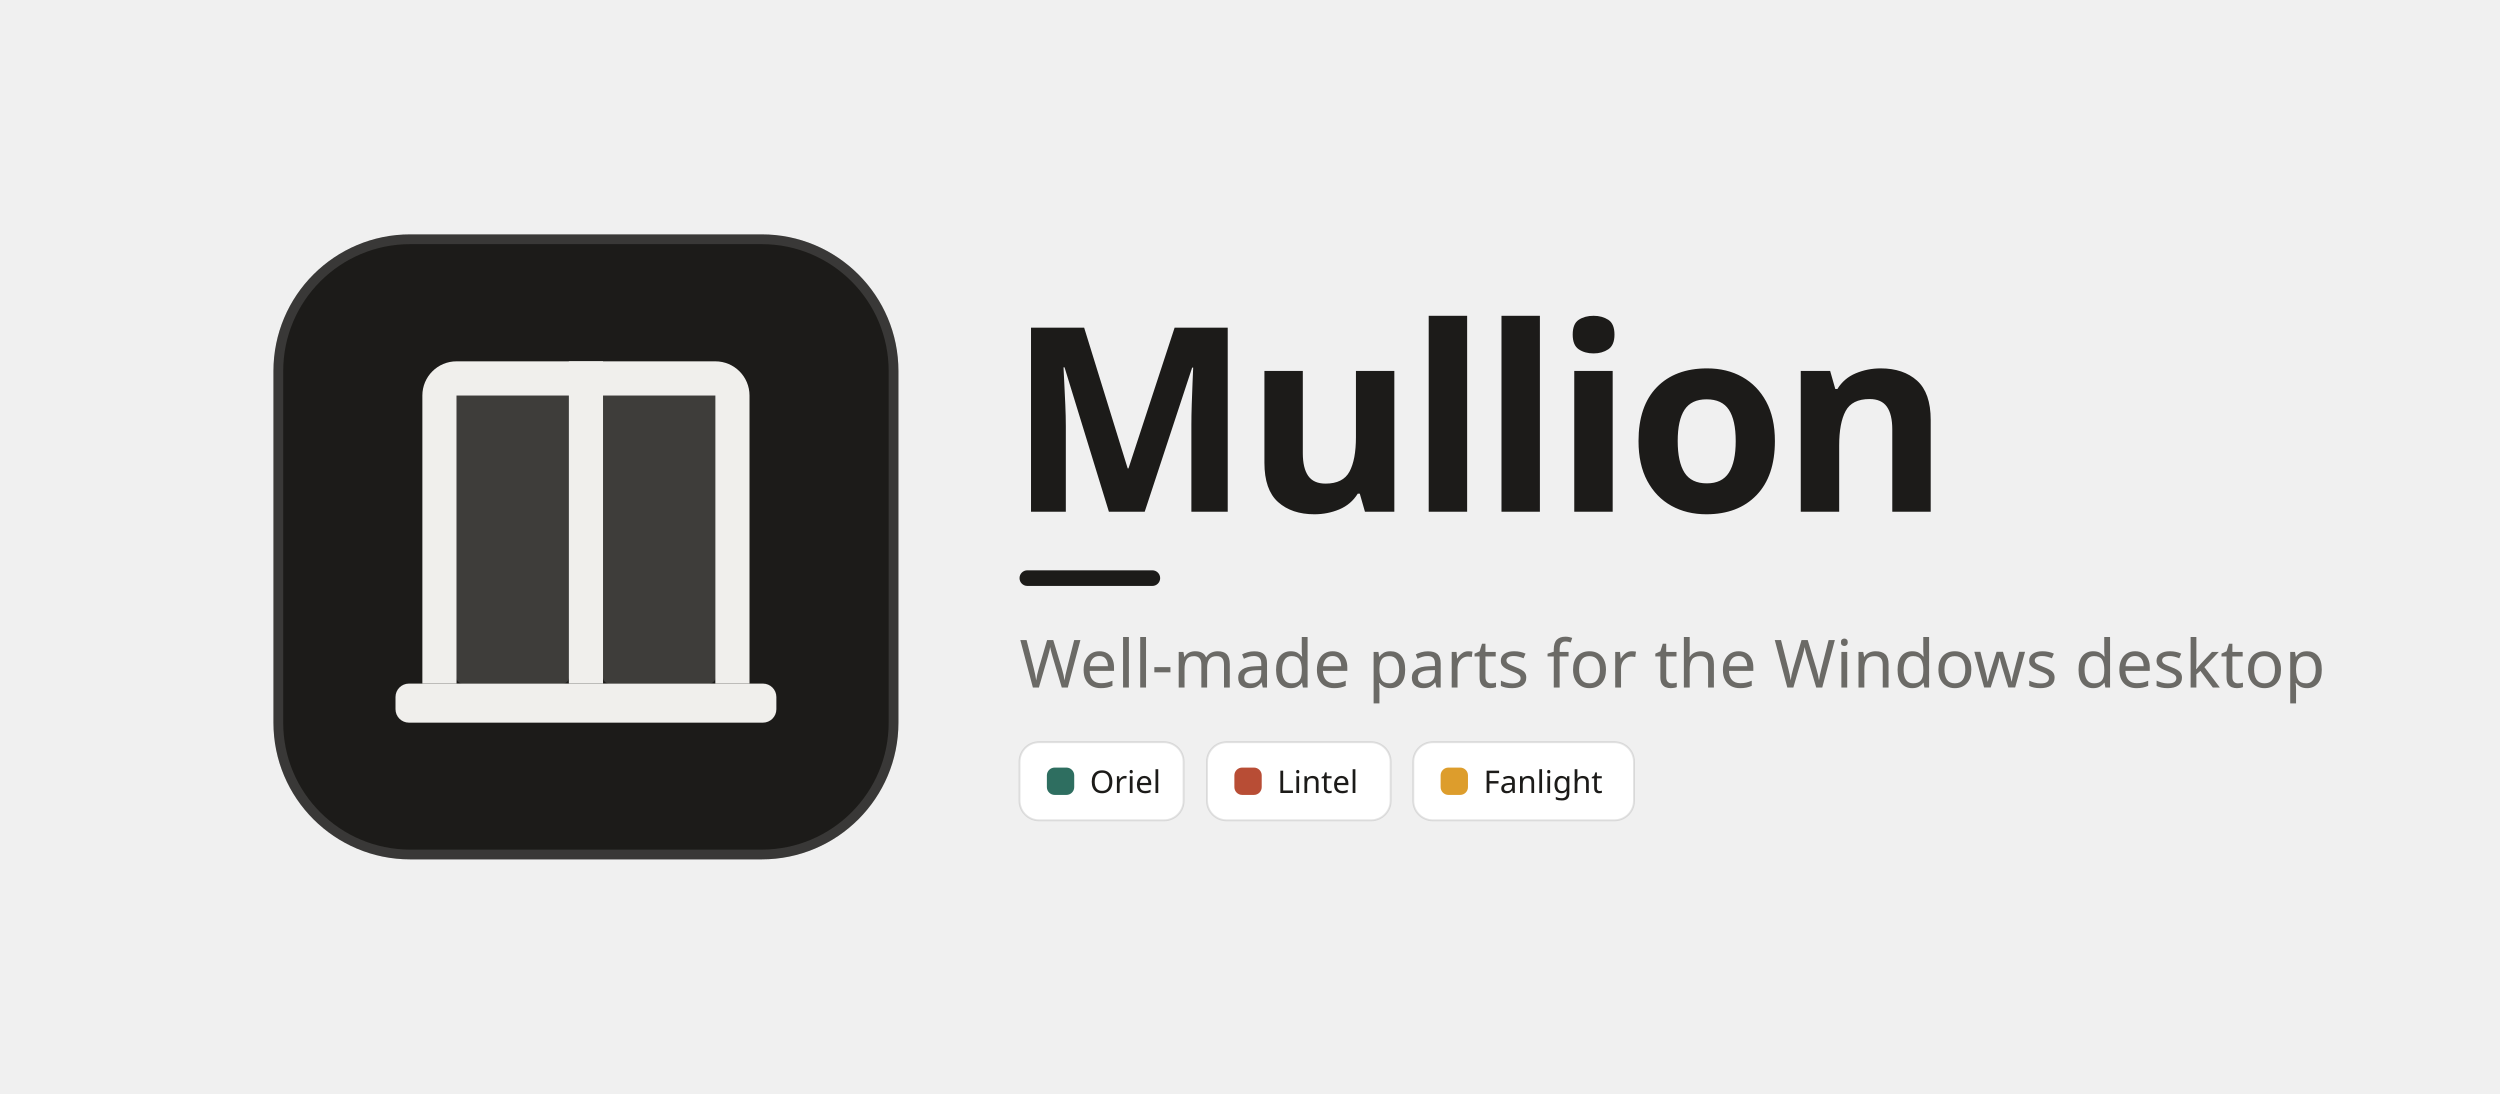
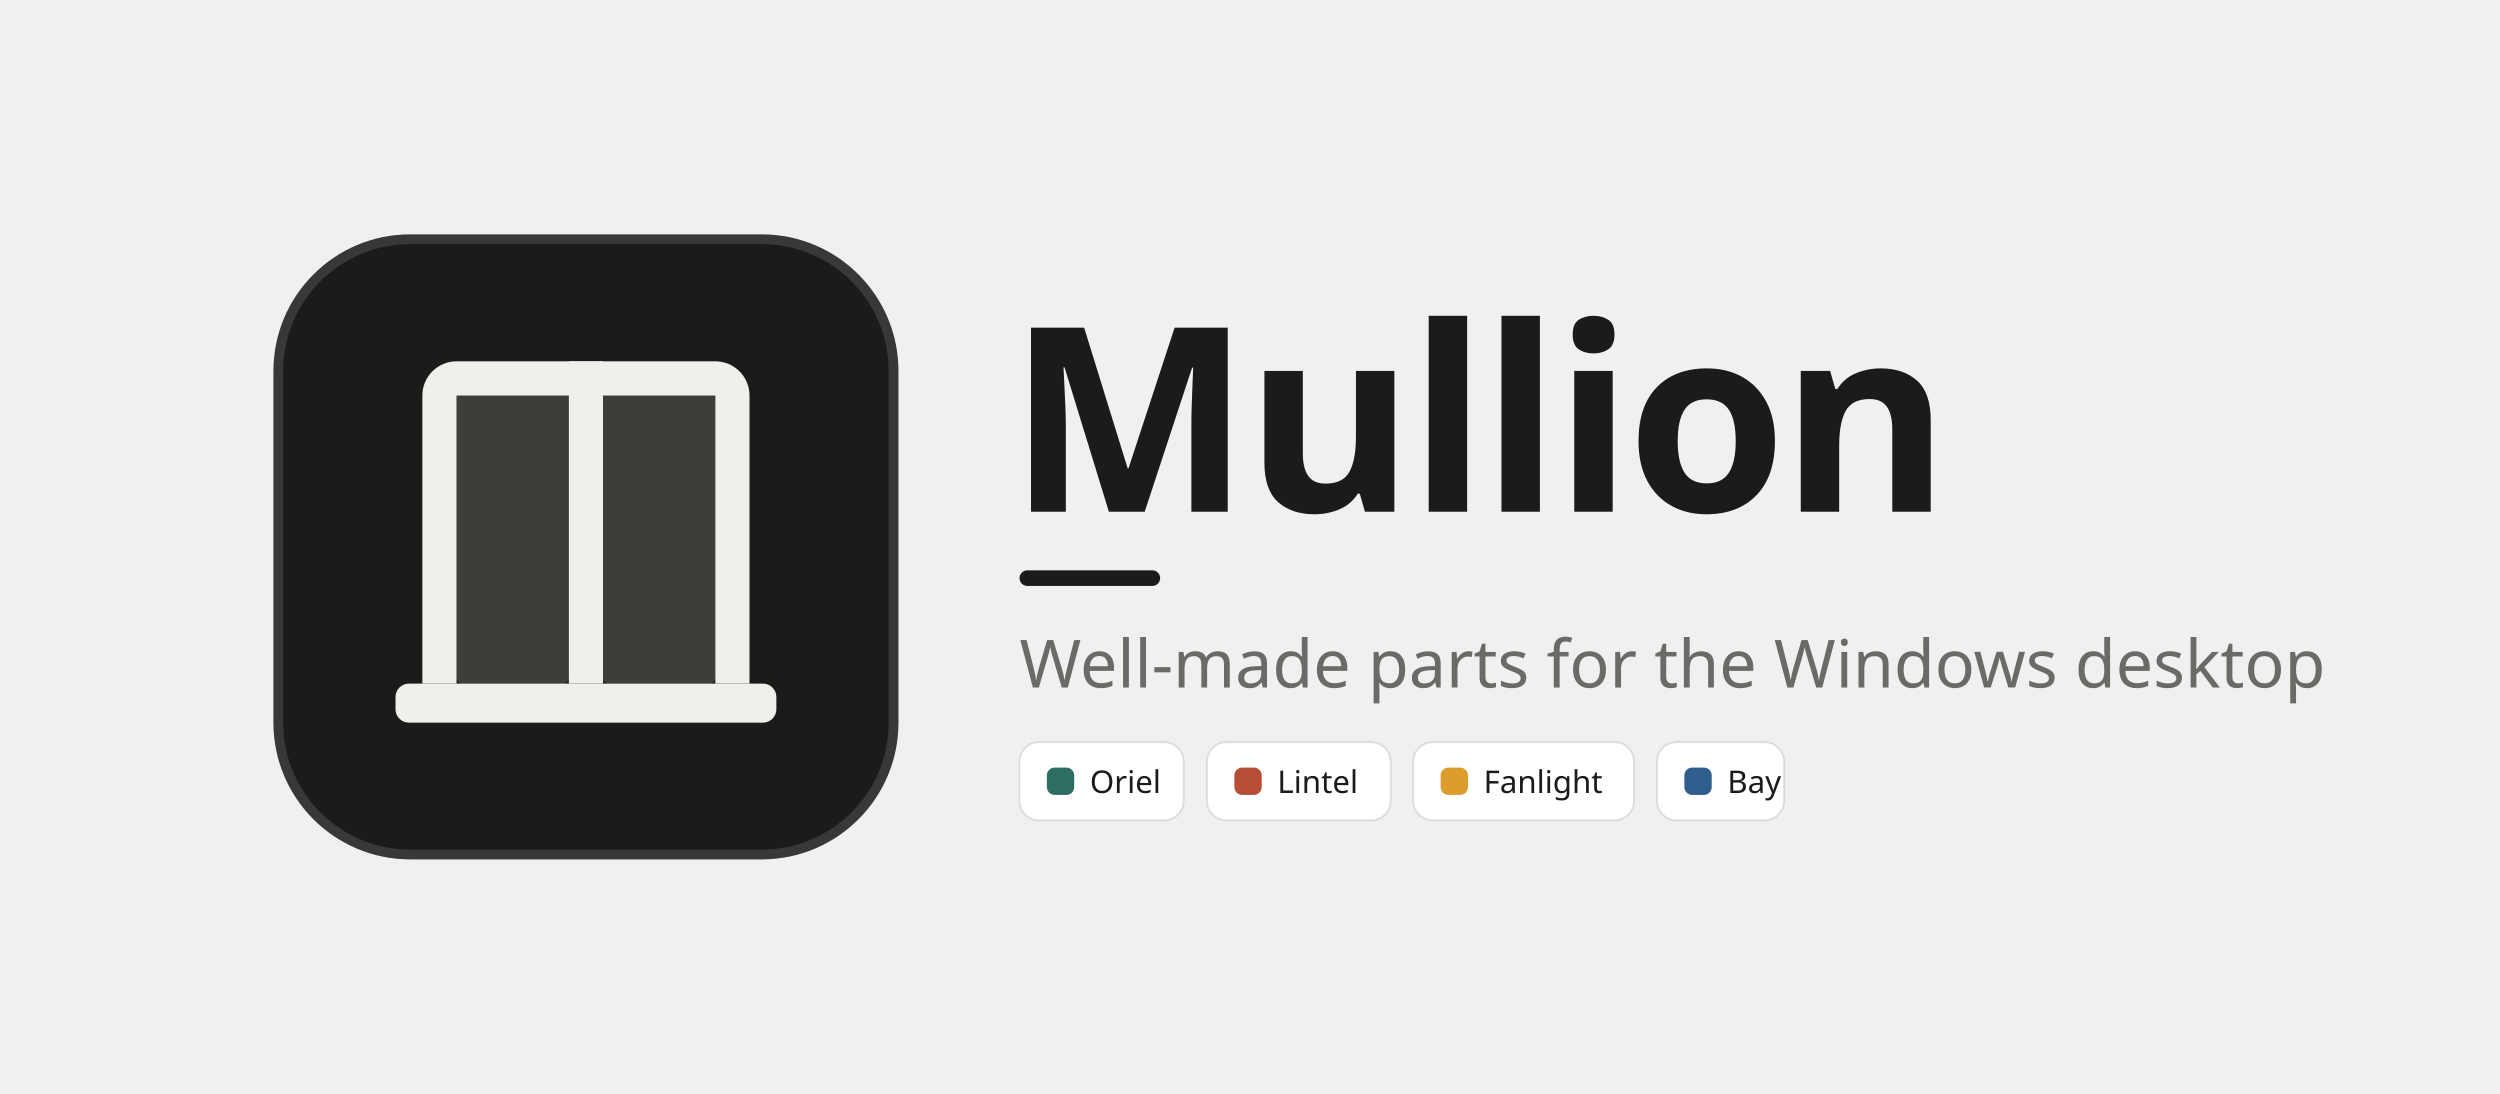
<svg xmlns="http://www.w3.org/2000/svg" viewBox="0 0 1280 560" width="1280" height="560">
  <g transform="translate(140,120) scale(0.3125)">
    <rect width="1024" height="1024" rx="224" fill="#1c1b19" />
    <rect x="8" y="8" width="1008" height="1008" rx="216" fill="none" stroke="#f0efec" stroke-opacity="0.14" stroke-width="16" />
    <g fill="#f0efec">
      <rect x="300" y="236" width="184" height="500" rx="10" fill-opacity="0.16" />
      <rect x="540" y="236" width="184" height="500" rx="10" fill-opacity="0.16" />
      <path d="M300 208h424a56 56 0 0 1 56 56v472h-56V264H300v472h-56V264a56 56 0 0 1 56-56z" />
      <rect x="484" y="208" width="56" height="528" />
      <rect x="200" y="736" width="624" height="64" rx="22" />
    </g>
  </g>
  <text x="516" y="262" font-size="132" font-weight="700" letter-spacing="-3" fill="#1c1b19" font-family="Segoe UI Variable Display, Segoe UI, system-ui, -apple-system, sans-serif">Mullion</text>
  <rect x="522" y="292" width="72" height="8" rx="4" fill="#1c1b19" />
  <text x="522" y="352" font-size="34" fill="#6b6a66" font-family="Segoe UI Variable Display, Segoe UI, system-ui, -apple-system, sans-serif">Well-made parts for the Windows desktop</text>
  <rect x="522" y="380" width="84" height="40" rx="10" fill="#ffffff" stroke="rgba(28,27,25,0.12)" />
  <rect x="536" y="393" width="14" height="14" rx="4" fill="#2e6e60" />
  <text x="558" y="406" font-size="16" fill="#1c1b19" font-family="Segoe UI Variable Text, Segoe UI, system-ui, -apple-system, sans-serif">Oriel</text>
  <rect x="618.0" y="380" width="94" height="40" rx="10" fill="#ffffff" stroke="rgba(28,27,25,0.12)" />
  <rect x="632.0" y="393" width="14" height="14" rx="4" fill="#b84d35" />
  <text x="654.0" y="406" font-size="16" fill="#1c1b19" font-family="Segoe UI Variable Text, Segoe UI, system-ui, -apple-system, sans-serif">Lintel</text>
  <rect x="723.6" y="380" width="113" height="40" rx="10" fill="#ffffff" stroke="rgba(28,27,25,0.12)" />
  <rect x="737.6" y="393" width="14" height="14" rx="4" fill="#dd9d2c" />
  <text x="759.6" y="406" font-size="16" fill="#1c1b19" font-family="Segoe UI Variable Text, Segoe UI, system-ui, -apple-system, sans-serif">Fanlight</text>
+   <rect x="848.4" y="380" width="65" height="40" rx="10" fill="#ffffff" stroke="rgba(28,27,25,0.12)" />
+   <rect x="862.4" y="393" width="14" height="14" rx="4" fill="#2f5d8c" />
+   <text x="884.4" y="406" font-size="16" fill="#1c1b19" font-family="Segoe UI Variable Text, Segoe UI, system-ui, -apple-system, sans-serif">Bay</text>
</svg>
